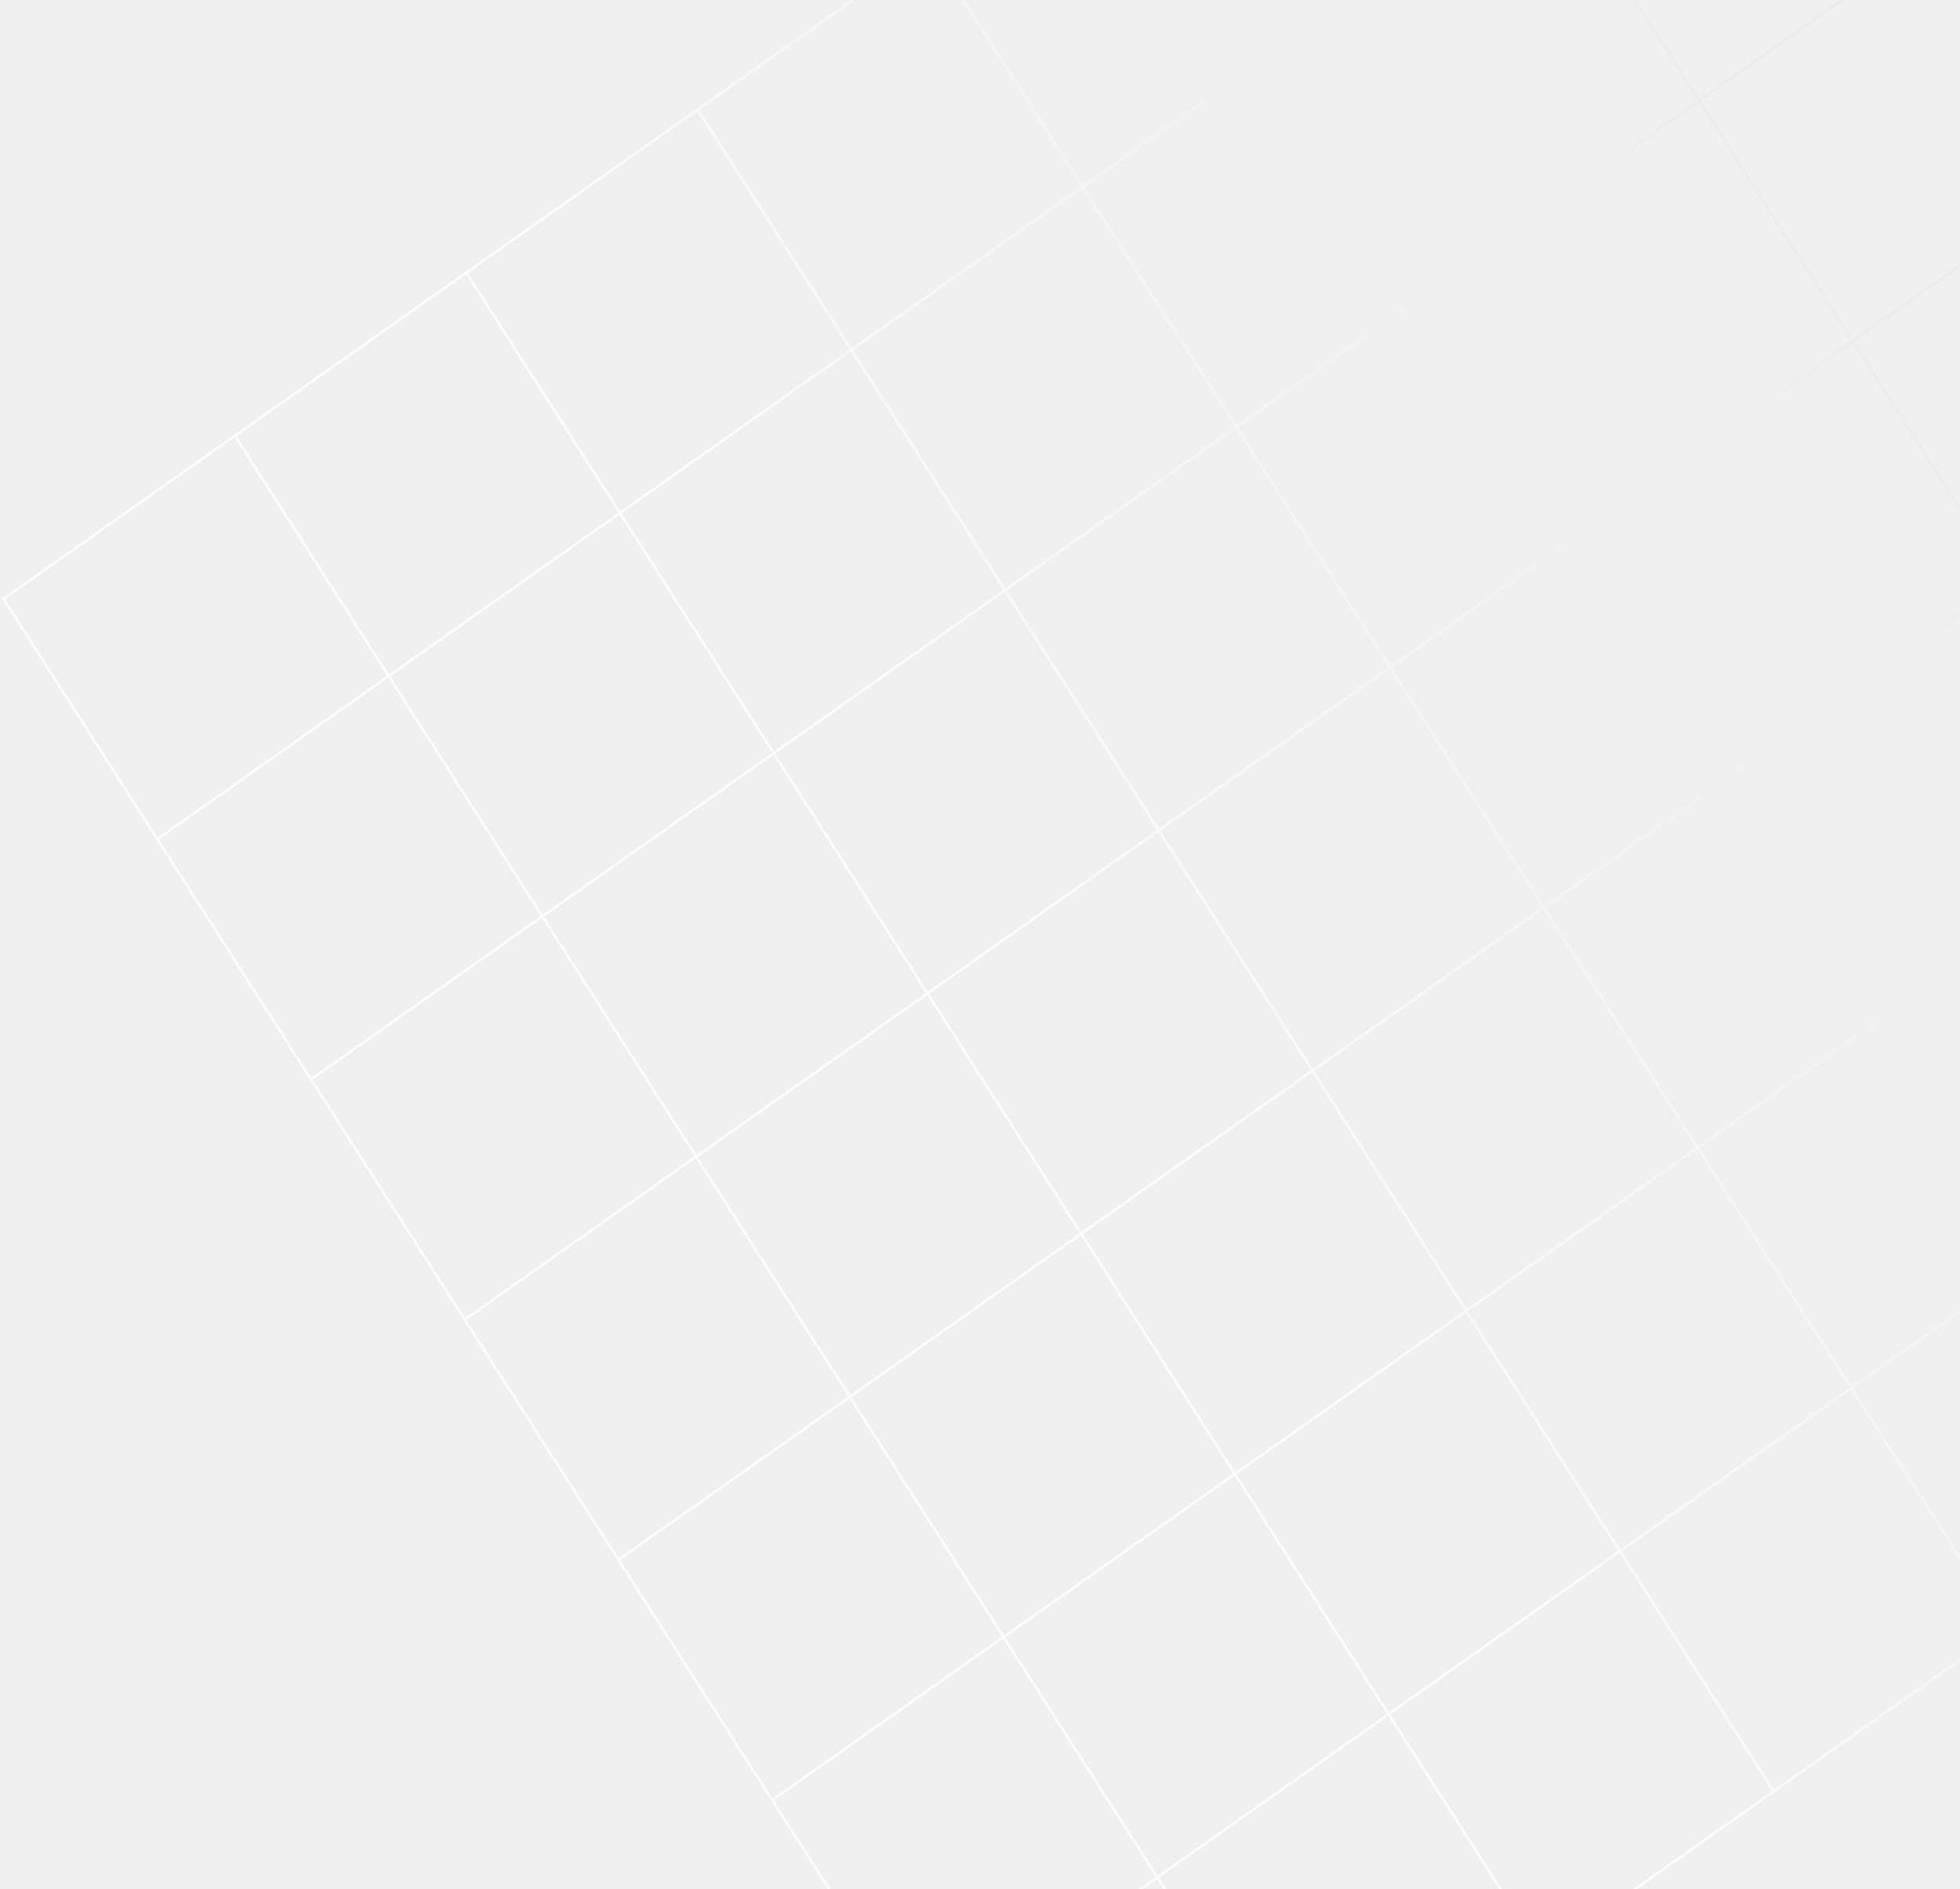
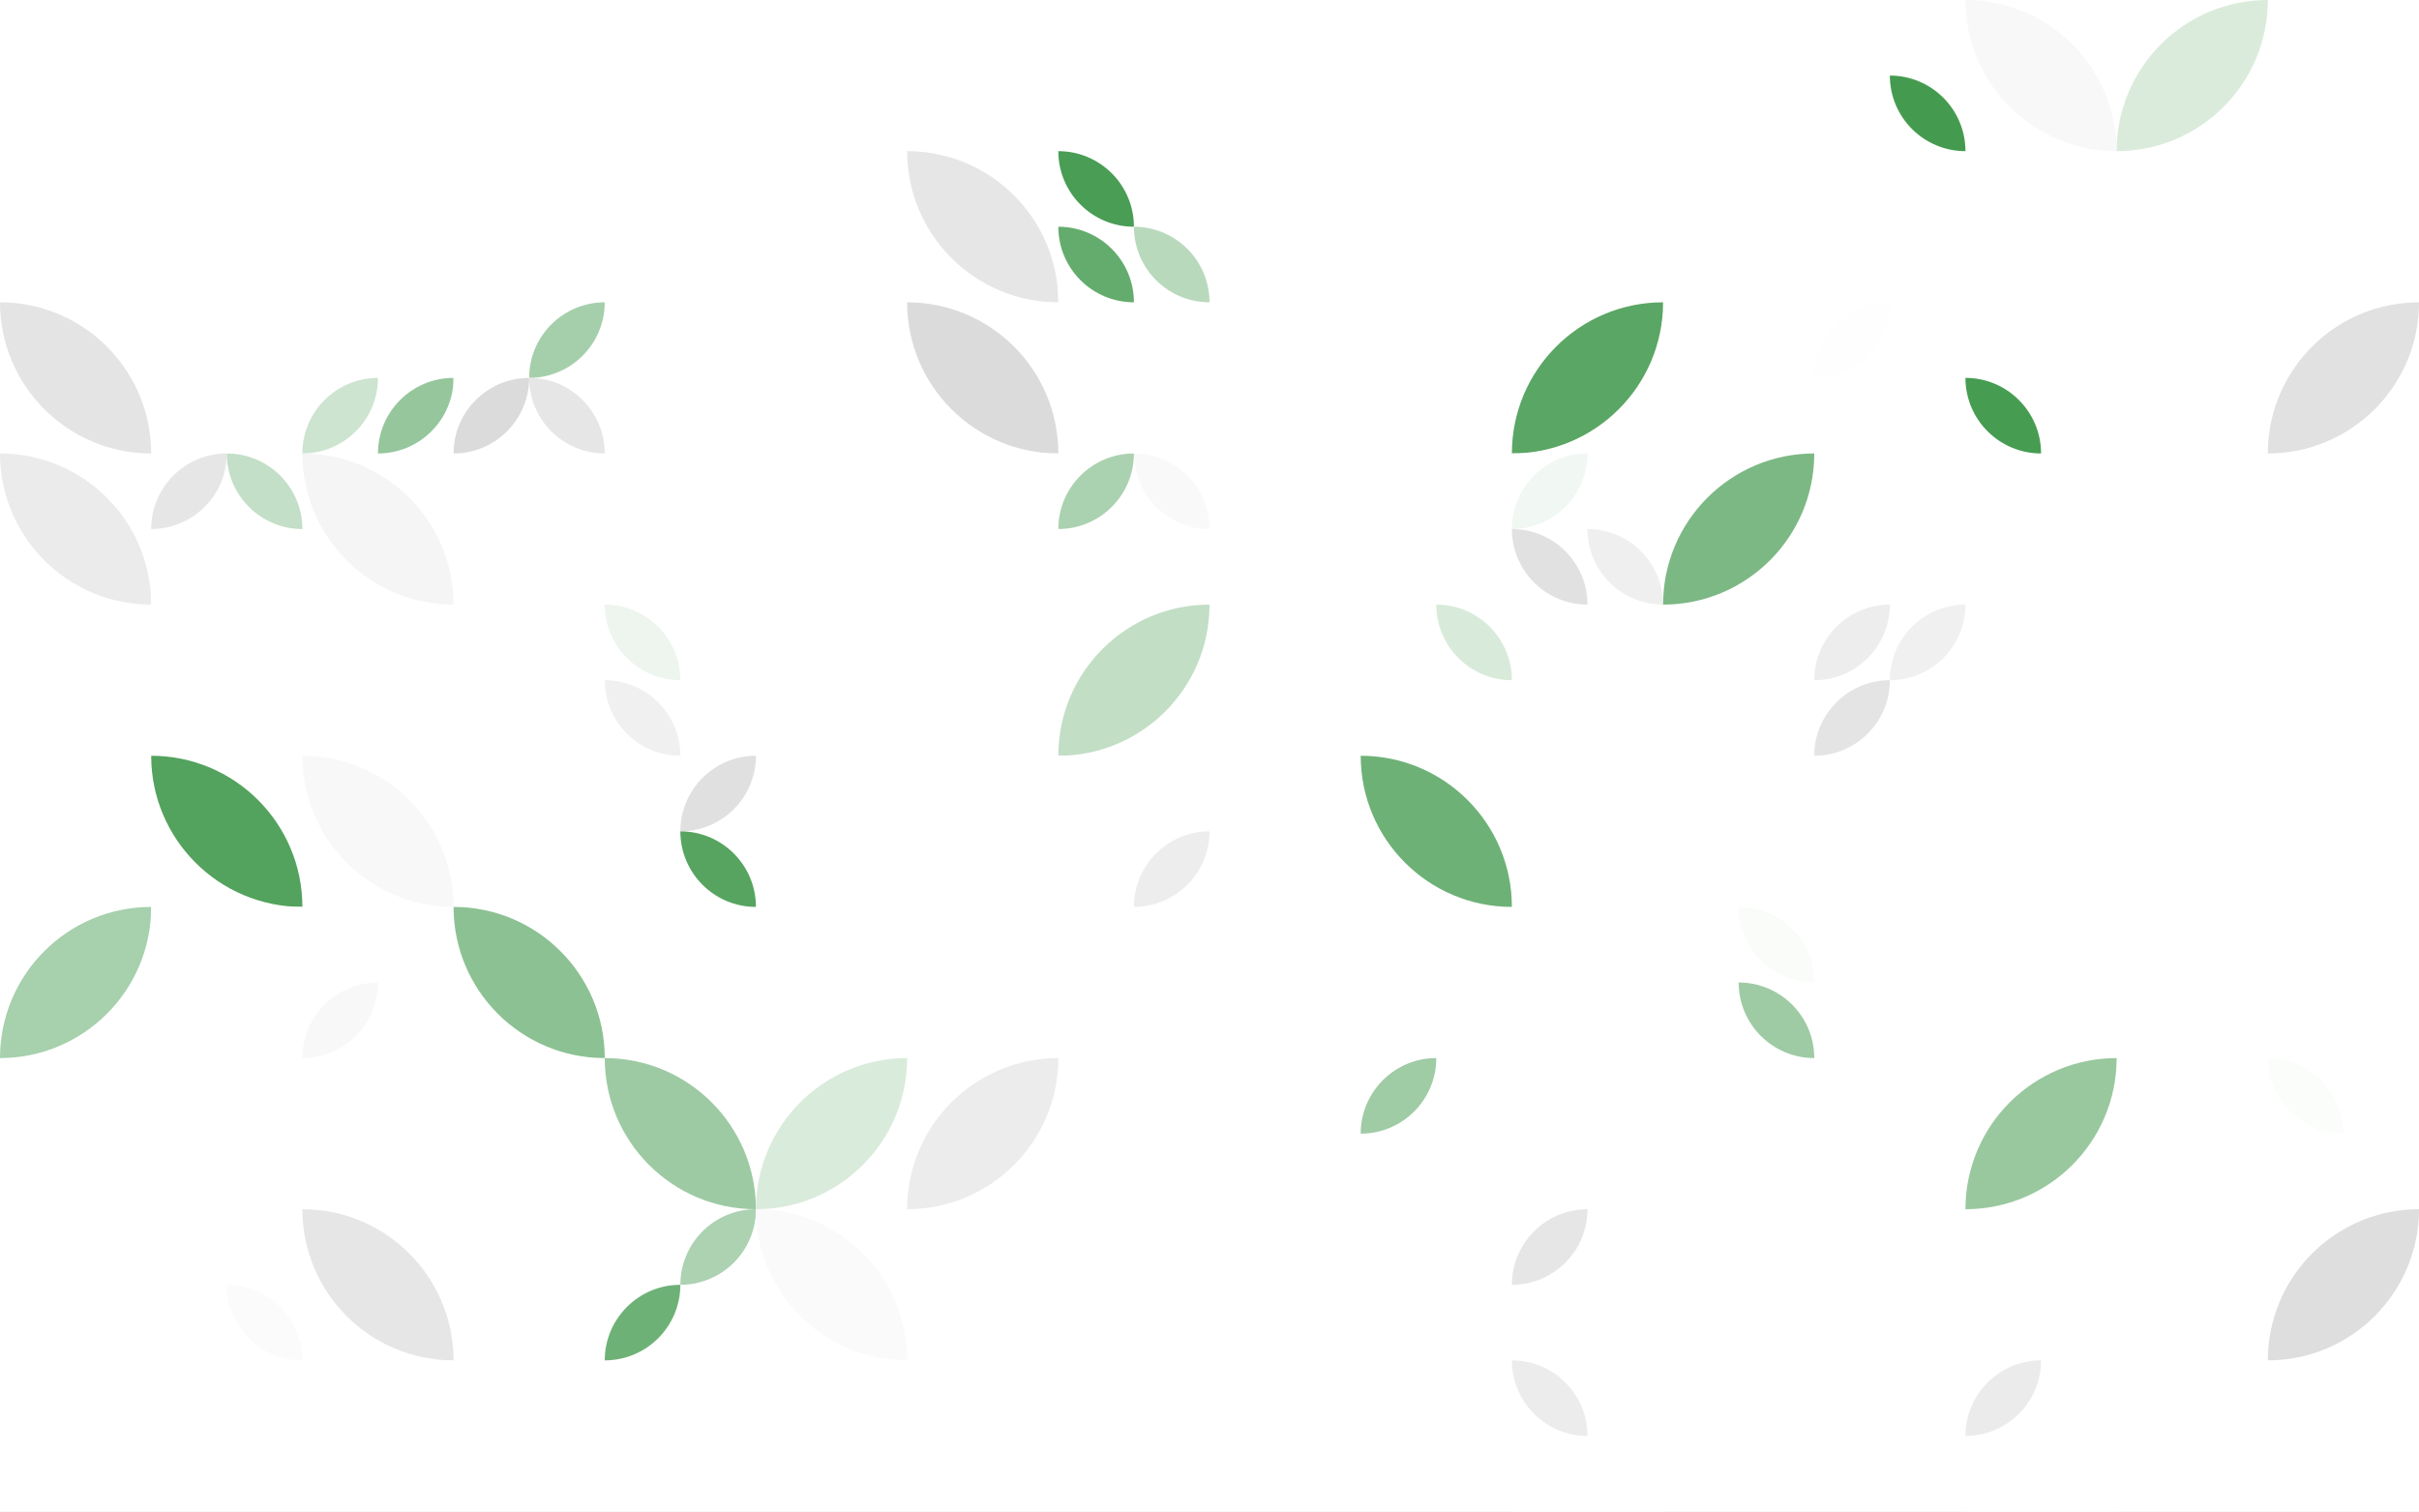
- <svg xmlns="http://www.w3.org/2000/svg" width="803" height="774" viewBox="0 0 803 774" fill="none">
-   <path d="M727.909 -123.953L664.929 -222.405L570.148 -155.572M727.909 -123.953L633.128 -57.12M727.909 -123.953L790.888 -25.501M633.128 -57.12L570.148 -155.572M633.128 -57.12L696.108 41.331M633.128 -57.12L538.348 9.712M570.148 -155.572L475.368 -88.74M790.888 -25.501L696.108 41.331M790.888 -25.501L853.868 72.95M696.108 41.331L759.088 139.783M696.108 41.331L601.328 108.164M853.868 72.95L759.088 139.783M853.868 72.95L916.848 171.402M759.088 139.783L822.068 238.235M759.088 139.783L664.308 206.616M916.848 171.402L822.068 238.235M916.848 171.402L979.828 269.854M822.068 238.235L885.048 336.686M822.068 238.235L727.288 305.067M979.828 269.854L885.048 336.686M979.828 269.854L1042.81 368.306M885.048 336.686L948.028 435.138M885.048 336.686L790.267 403.519M1042.81 368.306L948.028 435.138M1042.81 368.306L1105.79 466.757L1011.01 533.59M948.028 435.138L1011.01 533.59M948.028 435.138L853.247 501.971M1011.01 533.59L916.227 600.422M538.348 9.712L475.368 -88.74M538.348 9.712L601.328 108.164M538.348 9.712L443.568 76.545M475.368 -88.74L380.588 -21.907M601.328 108.164L664.308 206.616M601.328 108.164L506.547 174.996M664.308 206.616L727.288 305.067M664.308 206.616L569.527 273.448M727.288 305.067L790.267 403.519M727.288 305.067L632.507 371.9M790.267 403.519L853.247 501.971M790.267 403.519L695.487 470.352M853.247 501.971L916.227 600.422M853.247 501.971L758.467 568.803M916.227 600.422L821.447 667.255M443.568 76.545L380.588 -21.907M443.568 76.545L506.547 174.996M443.568 76.545L348.787 143.377M380.588 -21.907L285.807 44.925M506.547 174.996L569.527 273.448M506.547 174.996L411.767 241.829M569.527 273.448L632.507 371.9M569.527 273.448L474.747 340.281M632.507 371.9L695.487 470.352M632.507 371.9L537.727 438.732M695.487 470.352L758.467 568.803M695.487 470.352L600.707 537.184M758.467 568.803L821.447 667.255M758.467 568.803L663.687 635.636M821.447 667.255L726.667 734.088M348.787 143.377L285.807 44.925M348.787 143.377L411.767 241.829M348.787 143.377L254.007 210.21M285.807 44.925L191.027 111.758M411.767 241.829L474.747 340.281M411.767 241.829L316.987 308.662M474.747 340.281L537.727 438.732M474.747 340.281L379.967 407.113M537.727 438.732L600.707 537.184M537.727 438.732L442.947 505.565M600.707 537.184L663.687 635.636M600.707 537.184L505.927 604.017M663.687 635.636L726.667 734.088M663.687 635.636L568.906 702.468M726.667 734.088L631.886 800.92M254.007 210.21L191.027 111.758M254.007 210.21L316.987 308.662M254.007 210.21L159.227 277.042M191.027 111.758L96.247 178.591M316.987 308.662L379.967 407.113M316.987 308.662L222.207 375.494M379.967 407.113L442.947 505.565M379.967 407.113L285.186 473.946M442.947 505.565L505.927 604.017M442.947 505.565L348.166 572.398M505.927 604.017L568.906 702.468M505.927 604.017L411.146 670.849M568.906 702.468L631.886 800.92M568.906 702.468L474.126 769.301M631.886 800.92L537.106 867.753M159.227 277.042L96.247 178.591M159.227 277.042L222.207 375.494M159.227 277.042L64.446 343.875M96.247 178.591L1.466 245.423L64.446 343.875M222.207 375.494L285.186 473.946M222.207 375.494L127.426 442.327M285.186 473.946L348.166 572.398M285.186 473.946L190.406 540.778M348.166 572.398L411.146 670.849M348.166 572.398L253.386 639.23M411.146 670.849L474.126 769.301M411.146 670.849L316.366 737.682M474.126 769.301L537.106 867.753M474.126 769.301L379.346 836.134M537.106 867.753L442.326 934.585L379.346 836.134M64.446 343.875L127.426 442.327M127.426 442.327L190.406 540.778M190.406 540.778L253.386 639.23M253.386 639.23L316.366 737.682M316.366 737.682L379.346 836.134" stroke="#F3F4F6" />
-   <path d="M727.909 -123.953L664.929 -222.405L570.148 -155.572M727.909 -123.953L633.128 -57.12M727.909 -123.953L790.888 -25.501M633.128 -57.12L570.148 -155.572M633.128 -57.12L696.108 41.331M633.128 -57.12L538.348 9.712M570.148 -155.572L475.368 -88.74M790.888 -25.501L696.108 41.331M790.888 -25.501L853.868 72.95M696.108 41.331L759.088 139.783M696.108 41.331L601.328 108.164M853.868 72.95L759.088 139.783M853.868 72.95L916.848 171.402M759.088 139.783L822.068 238.235M759.088 139.783L664.308 206.616M916.848 171.402L822.068 238.235M916.848 171.402L979.828 269.854M822.068 238.235L885.048 336.686M822.068 238.235L727.288 305.067M979.828 269.854L885.048 336.686M979.828 269.854L1042.81 368.306M885.048 336.686L948.028 435.138M885.048 336.686L790.267 403.519M1042.81 368.306L948.028 435.138M1042.81 368.306L1105.79 466.757L1011.01 533.59M948.028 435.138L1011.01 533.59M948.028 435.138L853.247 501.971M1011.01 533.59L916.227 600.422M538.348 9.712L475.368 -88.74M538.348 9.712L601.328 108.164M538.348 9.712L443.568 76.545M475.368 -88.74L380.588 -21.907M601.328 108.164L664.308 206.616M601.328 108.164L506.547 174.996M664.308 206.616L727.288 305.067M664.308 206.616L569.527 273.448M727.288 305.067L790.267 403.519M727.288 305.067L632.507 371.9M790.267 403.519L853.247 501.971M790.267 403.519L695.487 470.352M853.247 501.971L916.227 600.422M853.247 501.971L758.467 568.803M916.227 600.422L821.447 667.255M443.568 76.545L380.588 -21.907M443.568 76.545L506.547 174.996M443.568 76.545L348.787 143.377M380.588 -21.907L285.807 44.925M506.547 174.996L569.527 273.448M506.547 174.996L411.767 241.829M569.527 273.448L632.507 371.9M569.527 273.448L474.747 340.281M632.507 371.9L695.487 470.352M632.507 371.9L537.727 438.732M695.487 470.352L758.467 568.803M695.487 470.352L600.707 537.184M758.467 568.803L821.447 667.255M758.467 568.803L663.687 635.636M821.447 667.255L726.667 734.088M348.787 143.377L285.807 44.925M348.787 143.377L411.767 241.829M348.787 143.377L254.007 210.21M285.807 44.925L191.027 111.758M411.767 241.829L474.747 340.281M411.767 241.829L316.987 308.662M474.747 340.281L537.727 438.732M474.747 340.281L379.967 407.113M537.727 438.732L600.707 537.184M537.727 438.732L442.947 505.565M600.707 537.184L663.687 635.636M600.707 537.184L505.927 604.017M663.687 635.636L726.667 734.088M663.687 635.636L568.906 702.468M726.667 734.088L631.886 800.92M254.007 210.21L191.027 111.758M254.007 210.21L316.987 308.662M254.007 210.21L159.227 277.042M191.027 111.758L96.247 178.591M316.987 308.662L379.967 407.113M316.987 308.662L222.207 375.494M379.967 407.113L442.947 505.565M379.967 407.113L285.186 473.946M442.947 505.565L505.927 604.017M442.947 505.565L348.166 572.398M505.927 604.017L568.906 702.468M505.927 604.017L411.146 670.849M568.906 702.468L631.886 800.92M568.906 702.468L474.126 769.301M631.886 800.92L537.106 867.753M159.227 277.042L96.247 178.591M159.227 277.042L222.207 375.494M159.227 277.042L64.446 343.875M96.247 178.591L1.466 245.423L64.446 343.875M222.207 375.494L285.186 473.946M222.207 375.494L127.426 442.327M285.186 473.946L348.166 572.398M285.186 473.946L190.406 540.778M348.166 572.398L411.146 670.849M348.166 572.398L253.386 639.23M411.146 670.849L474.126 769.301M411.146 670.849L316.366 737.682M474.126 769.301L537.106 867.753M474.126 769.301L379.346 836.134M537.106 867.753L442.326 934.585L379.346 836.134M64.446 343.875L127.426 442.327M127.426 442.327L190.406 540.778M190.406 540.778L253.386 639.23M253.386 639.23L316.366 737.682M316.366 737.682L379.346 836.134" stroke="url(#paint0_linear_1_5021)" stroke-opacity="0.7" />
-   <defs>
-     <linearGradient id="paint0_linear_1_5021" x1="188.555" y1="515.117" x2="761.303" y2="115.076" gradientUnits="userSpaceOnUse">
-       <stop offset="0.377" stop-color="white" />
-       <stop offset="1" stop-color="#E5E7EB" />
-     </linearGradient>
-   </defs>
+ <svg xmlns="http://www.w3.org/2000/svg" viewBox="0 0 1000 625.005" preserveAspectRatio="xMaxYMax slice">
+   <g transform="scale(0.8668591)">
+     <rect x="0" y="0" width="1153.6" height="721" fill="#ffffff" />
+     <rect x="865.2" y="0" width="72.1" height="72.1" fill="#ffffff" />
+     <path d="M 901.25 36.05 A 36.05 36.05 0 0 1  937.3 72.1 L 901.25 36.05 A 36.05 36.05 0 0 0 937.3 72.1" fill="#449b4f" />
+     <path d="M 937.3 0 A 72.1 72.1 0 0 1  1009.4 72.1 L 937.3 0 A 72.1 72.1 0 0 0 1009.4 72.1" fill="#f8f8f8" />
+     <path d="M 1009.4 72.1 A 72.1 72.1 0 0 1  1081.5 0 L 1009.4 72.1 A 72.1 72.1 0 0 0 1081.5 0" fill="#daebdc" />
+     <path d="M 432.6 72.1 A 72.1 72.1 0 0 1  504.7 144.2 L 432.6 72.1 A 72.1 72.1 0 0 0 504.7 144.2" fill="#e6e6e6" />
+     <rect x="504.7" y="72.1" width="72.1" height="72.1" fill="#ffffff" />
+     <path d="M 504.7 72.1 A 36.05 36.05 0 0 1  540.75 108.15 L 504.7 72.1 A 36.05 36.05 0 0 0 540.75 108.15" fill="#499d54" />
+     <path d="M 504.7 108.15 A 36.05 36.05 0 0 1  540.75 144.2 L 504.7 108.15 A 36.05 36.05 0 0 0 540.75 144.2" fill="#64ac6d" />
+     <path d="M 540.75 108.15 A 36.05 36.05 0 0 1  576.8 144.2 L 540.75 108.15 A 36.05 36.05 0 0 0 576.8 144.2" fill="#b9d9bd" />
+     <path d="M 0 144.2 A 72.1 72.1 0 0 1  72.1 216.3 L 0 144.2 A 72.1 72.1 0 0 0 72.1 216.3" fill="#e4e4e4" />
+     <rect x="144.2" y="144.2" width="72.1" height="72.1" fill="#ffffff" />
+     <path d="M 144.2 216.3 A 36.05 36.05 0 0 1  180.25 180.25 L 144.2 216.3 A 36.05 36.05 0 0 0 180.25 180.25" fill="#cde4d0" />
+     <path d="M 180.25 216.3 A 36.05 36.05 0 0 1  216.3 180.25 L 180.25 216.3 A 36.05 36.05 0 0 0 216.3 180.25" fill="#95c69c" />
+     <rect x="216.3" y="144.2" width="72.1" height="72.1" fill="#ffffff" />
+     <path d="M 252.35 180.25 A 36.05 36.05 0 0 1  288.4 144.2 L 252.35 180.25 A 36.05 36.05 0 0 0 288.4 144.2" fill="#a5cfab" />
+     <path d="M 216.3 216.3 A 36.05 36.05 0 0 1  252.35 180.25 L 216.3 216.3 A 36.05 36.05 0 0 0 252.35 180.25" fill="#dbdbdb" />
+     <path d="M 252.35 180.25 A 36.05 36.05 0 0 1  288.4 216.3 L 252.35 180.25 A 36.05 36.05 0 0 0 288.4 216.3" fill="#e6e6e6" />
+     <path d="M 432.6 144.2 A 72.1 72.1 0 0 1  504.7 216.3 L 432.6 144.2 A 72.1 72.1 0 0 0 504.7 216.3" fill="#dbdbdb" />
+     <path d="M 721 216.3 A 72.1 72.1 0 0 1  793.1 144.2 L 721 216.3 A 72.1 72.1 0 0 0 793.1 144.2" fill="#5aa664" />
+     <rect x="865.2" y="144.2" width="72.1" height="72.1" fill="#ffffff" />
+     <path d="M 865.2 180.25 A 36.05 36.05 0 0 1  901.25 144.2 L 865.2 180.25 A 36.05 36.05 0 0 0 901.25 144.2" fill="#fefefe" />
+     <rect x="937.3" y="144.2" width="72.1" height="72.1" fill="#ffffff" />
+     <path d="M 937.3 180.25 A 36.05 36.05 0 0 1  973.35 216.3 L 937.3 180.25 A 36.05 36.05 0 0 0 973.35 216.3" fill="#469c51" />
+     <path d="M 1081.5 216.3 A 72.1 72.1 0 0 1  1153.6 144.2 L 1081.5 216.3 A 72.1 72.1 0 0 0 1153.6 144.2" fill="#e1e1e1" />
+     <path d="M 0 216.3 A 72.1 72.1 0 0 1  72.1 288.4 L 0 216.3 A 72.1 72.1 0 0 0 72.1 288.4" fill="#ebebeb" />
+     <rect x="72.1" y="216.3" width="72.1" height="72.1" fill="#ffffff" />
+     <path d="M 72.1 252.35 A 36.05 36.05 0 0 1  108.15 216.3 L 72.1 252.35 A 36.05 36.05 0 0 0 108.15 216.3" fill="#e6e6e6" />
+     <path d="M 108.15 216.3 A 36.05 36.05 0 0 1  144.2 252.35 L 108.15 216.3 A 36.05 36.05 0 0 0 144.2 252.35" fill="#c3dfc7" />
+     <path d="M 144.2 216.3 A 72.1 72.1 0 0 1  216.3 288.4 L 144.2 216.3 A 72.1 72.1 0 0 0 216.3 288.4" fill="#f5f5f5" />
+     <rect x="432.6" y="216.3" width="72.1" height="72.1" fill="#ffffff" />
+     <rect x="504.7" y="216.3" width="72.1" height="72.1" fill="#ffffff" />
+     <path d="M 504.7 252.35 A 36.05 36.05 0 0 1  540.75 216.3 L 504.7 252.35 A 36.05 36.05 0 0 0 540.75 216.3" fill="#abd2b0" />
+     <path d="M 540.75 216.3 A 36.05 36.05 0 0 1  576.8 252.35 L 540.75 216.3 A 36.05 36.05 0 0 0 576.8 252.35" fill="#f9f9f9" />
+     <rect x="721" y="216.3" width="72.1" height="72.1" fill="#ffffff" />
+     <path d="M 721 252.35 A 36.05 36.05 0 0 1  757.05 216.3 L 721 252.35 A 36.05 36.05 0 0 0 757.05 216.3" fill="#f1f7f2" />
+     <path d="M 721 252.35 A 36.05 36.05 0 0 1  757.05 288.4 L 721 252.35 A 36.05 36.05 0 0 0 757.05 288.4" fill="#e1e1e1" />
+     <path d="M 757.05 252.35 A 36.05 36.05 0 0 1  793.1 288.4 L 757.05 252.35 A 36.05 36.05 0 0 0 793.1 288.4" fill="#efefef" />
+     <path d="M 793.1 288.4 A 72.1 72.1 0 0 1  865.2 216.3 L 793.1 288.4 A 72.1 72.1 0 0 0 865.2 216.3" fill="#7cb884" />
+     <rect x="288.4" y="288.4" width="72.1" height="72.1" fill="#ffffff" />
+     <path d="M 288.4 288.4 A 36.05 36.05 0 0 1  324.45 324.45 L 288.4 288.4 A 36.05 36.05 0 0 0 324.45 324.45" fill="#edf5ee" />
+     <path d="M 288.4 324.45 A 36.05 36.05 0 0 1  324.45 360.5 L 288.4 324.45 A 36.05 36.05 0 0 0 324.45 360.5" fill="#f0f0f0" />
+     <path d="M 504.7 360.5 A 72.1 72.1 0 0 1  576.8 288.4 L 504.7 360.5 A 72.1 72.1 0 0 0 576.8 288.4" fill="#c2dec5" />
+     <rect x="648.9" y="288.4" width="72.1" height="72.1" fill="#ffffff" />
+     <path d="M 684.95 288.4 A 36.05 36.05 0 0 1  721 324.45 L 684.95 288.4 A 36.05 36.05 0 0 0 721 324.45" fill="#d8eada" />
+     <rect x="865.2" y="288.4" width="72.1" height="72.1" fill="#ffffff" />
+     <path d="M 865.2 324.45 A 36.05 36.05 0 0 1  901.25 288.4 L 865.2 324.45 A 36.05 36.05 0 0 0 901.25 288.4" fill="#ededed" />
+     <path d="M 901.25 324.45 A 36.05 36.05 0 0 1  937.3 288.4 L 901.25 324.45 A 36.05 36.05 0 0 0 937.3 288.4" fill="#f0f0f0" />
+     <path d="M 865.2 360.5 A 36.05 36.05 0 0 1  901.25 324.45 L 865.2 360.5 A 36.05 36.05 0 0 0 901.25 324.45" fill="#e4e4e4" />
+     <path d="M 72.1 360.5 A 72.1 72.1 0 0 1  144.2 432.6 L 72.1 360.5 A 72.1 72.1 0 0 0 144.2 432.6" fill="#53a25d" />
+     <path d="M 144.2 360.5 A 72.1 72.1 0 0 1  216.3 432.6 L 144.2 360.5 A 72.1 72.1 0 0 0 216.3 432.6" fill="#f8f8f8" />
+     <rect x="288.4" y="360.5" width="72.1" height="72.1" fill="#ffffff" />
+     <path d="M 324.45 396.55 A 36.05 36.05 0 0 1  360.5 360.5 L 324.45 396.55 A 36.05 36.05 0 0 0 360.5 360.5" fill="#e0e0e0" />
+     <path d="M 324.45 396.55 A 36.05 36.05 0 0 1  360.5 432.6 L 324.45 396.55 A 36.05 36.05 0 0 0 360.5 432.6" fill="#56a460" />
+     <rect x="504.7" y="360.5" width="72.1" height="72.1" fill="#ffffff" />
+     <path d="M 540.75 432.6 A 36.05 36.05 0 0 1  576.8 396.55 L 540.75 432.6 A 36.05 36.05 0 0 0 576.8 396.55" fill="#ededed" />
+     <path d="M 648.9 360.5 A 72.1 72.1 0 0 1  721 432.6 L 648.9 360.5 A 72.1 72.1 0 0 0 721 432.6" fill="#6db176" />
+     <path d="M 0 504.7 A 72.1 72.1 0 0 1  72.1 432.6 L 0 504.7 A 72.1 72.1 0 0 0 72.1 432.6" fill="#a7d0ad" />
+     <rect x="72.1" y="432.6" width="72.1" height="72.1" fill="#ffffff" />
+     <rect x="144.2" y="432.6" width="72.1" height="72.1" fill="#ffffff" />
+     <path d="M 144.2 504.7 A 36.05 36.05 0 0 1  180.25 468.65 L 144.2 504.7 A 36.05 36.05 0 0 0 180.25 468.65" fill="#f8f8f8" />
+     <path d="M 216.3 432.6 A 72.1 72.1 0 0 1  288.4 504.7 L 216.3 432.6 A 72.1 72.1 0 0 0 288.4 504.7" fill="#8cc193" />
+     <rect x="721" y="432.6" width="72.1" height="72.1" fill="#ffffff" />
+     <rect x="793.1" y="432.6" width="72.1" height="72.1" fill="#ffffff" />
+     <path d="M 829.15 432.6 A 36.05 36.05 0 0 1  865.2 468.65 L 829.15 432.6 A 36.05 36.05 0 0 0 865.2 468.65" fill="#f9fcf9" />
+     <path d="M 829.15 468.65 A 36.05 36.05 0 0 1  865.2 504.7 L 829.15 468.65 A 36.05 36.05 0 0 0 865.2 504.7" fill="#9ecba4" />
+     <rect x="937.3" y="432.6" width="72.1" height="72.1" fill="#ffffff" />
+     <path d="M 288.4 504.7 A 72.1 72.1 0 0 1  360.5 576.8 L 288.4 504.7 A 72.1 72.1 0 0 0 360.5 576.8" fill="#9dcaa3" />
+     <path d="M 360.5 576.8 A 72.1 72.1 0 0 1  432.6 504.7 L 360.5 576.8 A 72.1 72.1 0 0 0 432.6 504.7" fill="#d9ebdb" />
+     <path d="M 432.6 576.8 A 72.1 72.1 0 0 1  504.7 504.7 L 432.6 576.8 A 72.1 72.1 0 0 0 504.7 504.7" fill="#ececec" />
+     <rect x="648.9" y="504.7" width="72.1" height="72.1" fill="#ffffff" />
+     <path d="M 648.9 540.75 A 36.05 36.05 0 0 1  684.95 504.7 L 648.9 540.75 A 36.05 36.05 0 0 0 684.95 504.7" fill="#9fcba5" />
+     <path d="M 684.95 540.75 A 36.05 36.05 0 0 1  721 576.8 L 684.95 540.75 A 36.05 36.05 0 0 0 721 576.8" fill="#ffffff" />
+     <path d="M 937.3 576.8 A 72.1 72.1 0 0 1  1009.4 504.7 L 937.3 576.8 A 72.1 72.1 0 0 0 1009.4 504.7" fill="#99c89f" />
+     <rect x="1081.5" y="504.7" width="72.1" height="72.1" fill="#ffffff" />
+     <path d="M 1081.5 504.7 A 36.05 36.05 0 0 1  1117.55 540.75 L 1081.5 504.7 A 36.05 36.05 0 0 0 1117.55 540.75" fill="#fbfdfb" />
+     <rect x="72.1" y="576.8" width="72.1" height="72.1" fill="#ffffff" />
+     <path d="M 108.15 612.85 A 36.05 36.05 0 0 1  144.2 648.9 L 108.15 612.85 A 36.05 36.05 0 0 0 144.2 648.9" fill="#fbfbfb" />
+     <path d="M 144.2 576.8 A 72.1 72.1 0 0 1  216.3 648.9 L 144.2 576.8 A 72.1 72.1 0 0 0 216.3 648.9" fill="#e6e6e6" />
+     <rect x="288.4" y="576.8" width="72.1" height="72.1" fill="#ffffff" />
+     <path d="M 324.45 612.85 A 36.05 36.05 0 0 1  360.5 576.8 L 324.45 612.85 A 36.05 36.05 0 0 0 360.5 576.8" fill="#acd2b1" />
+     <path d="M 288.4 648.9 A 36.05 36.05 0 0 1  324.45 612.85 L 288.4 648.9 A 36.05 36.05 0 0 0 324.45 612.85" fill="#6eb177" />
+     <path d="M 360.5 576.8 A 72.1 72.1 0 0 1  432.6 648.9 L 360.5 576.8 A 72.1 72.1 0 0 0 432.6 648.9" fill="#fafafa" />
+     <rect x="721" y="576.8" width="72.1" height="72.1" fill="#ffffff" />
+     <path d="M 721 612.85 A 36.05 36.05 0 0 1  757.05 576.8 L 721 612.85 A 36.05 36.05 0 0 0 757.05 576.8" fill="#e6e6e6" />
+     <rect x="865.2" y="576.8" width="72.1" height="72.1" fill="#ffffff" />
+     <path d="M 1081.5 648.9 A 72.1 72.1 0 0 1  1153.6 576.8 L 1081.5 648.9 A 72.1 72.1 0 0 0 1153.6 576.8" fill="#dedede" />
+     <rect x="721" y="648.9" width="72.1" height="72.1" fill="#ffffff" />
+     <path d="M 721 648.9 A 36.05 36.05 0 0 1  757.05 684.95 L 721 648.9 A 36.05 36.05 0 0 0 757.05 684.95" fill="#ececec" />
+     <rect x="937.3" y="648.9" width="72.1" height="72.1" fill="#ffffff" />
+     <path d="M 937.3 684.95 A 36.05 36.05 0 0 1  973.35 648.9 L 937.3 684.95 A 36.05 36.05 0 0 0 973.35 648.9" fill="#ebebeb" />
+   </g>
</svg>
